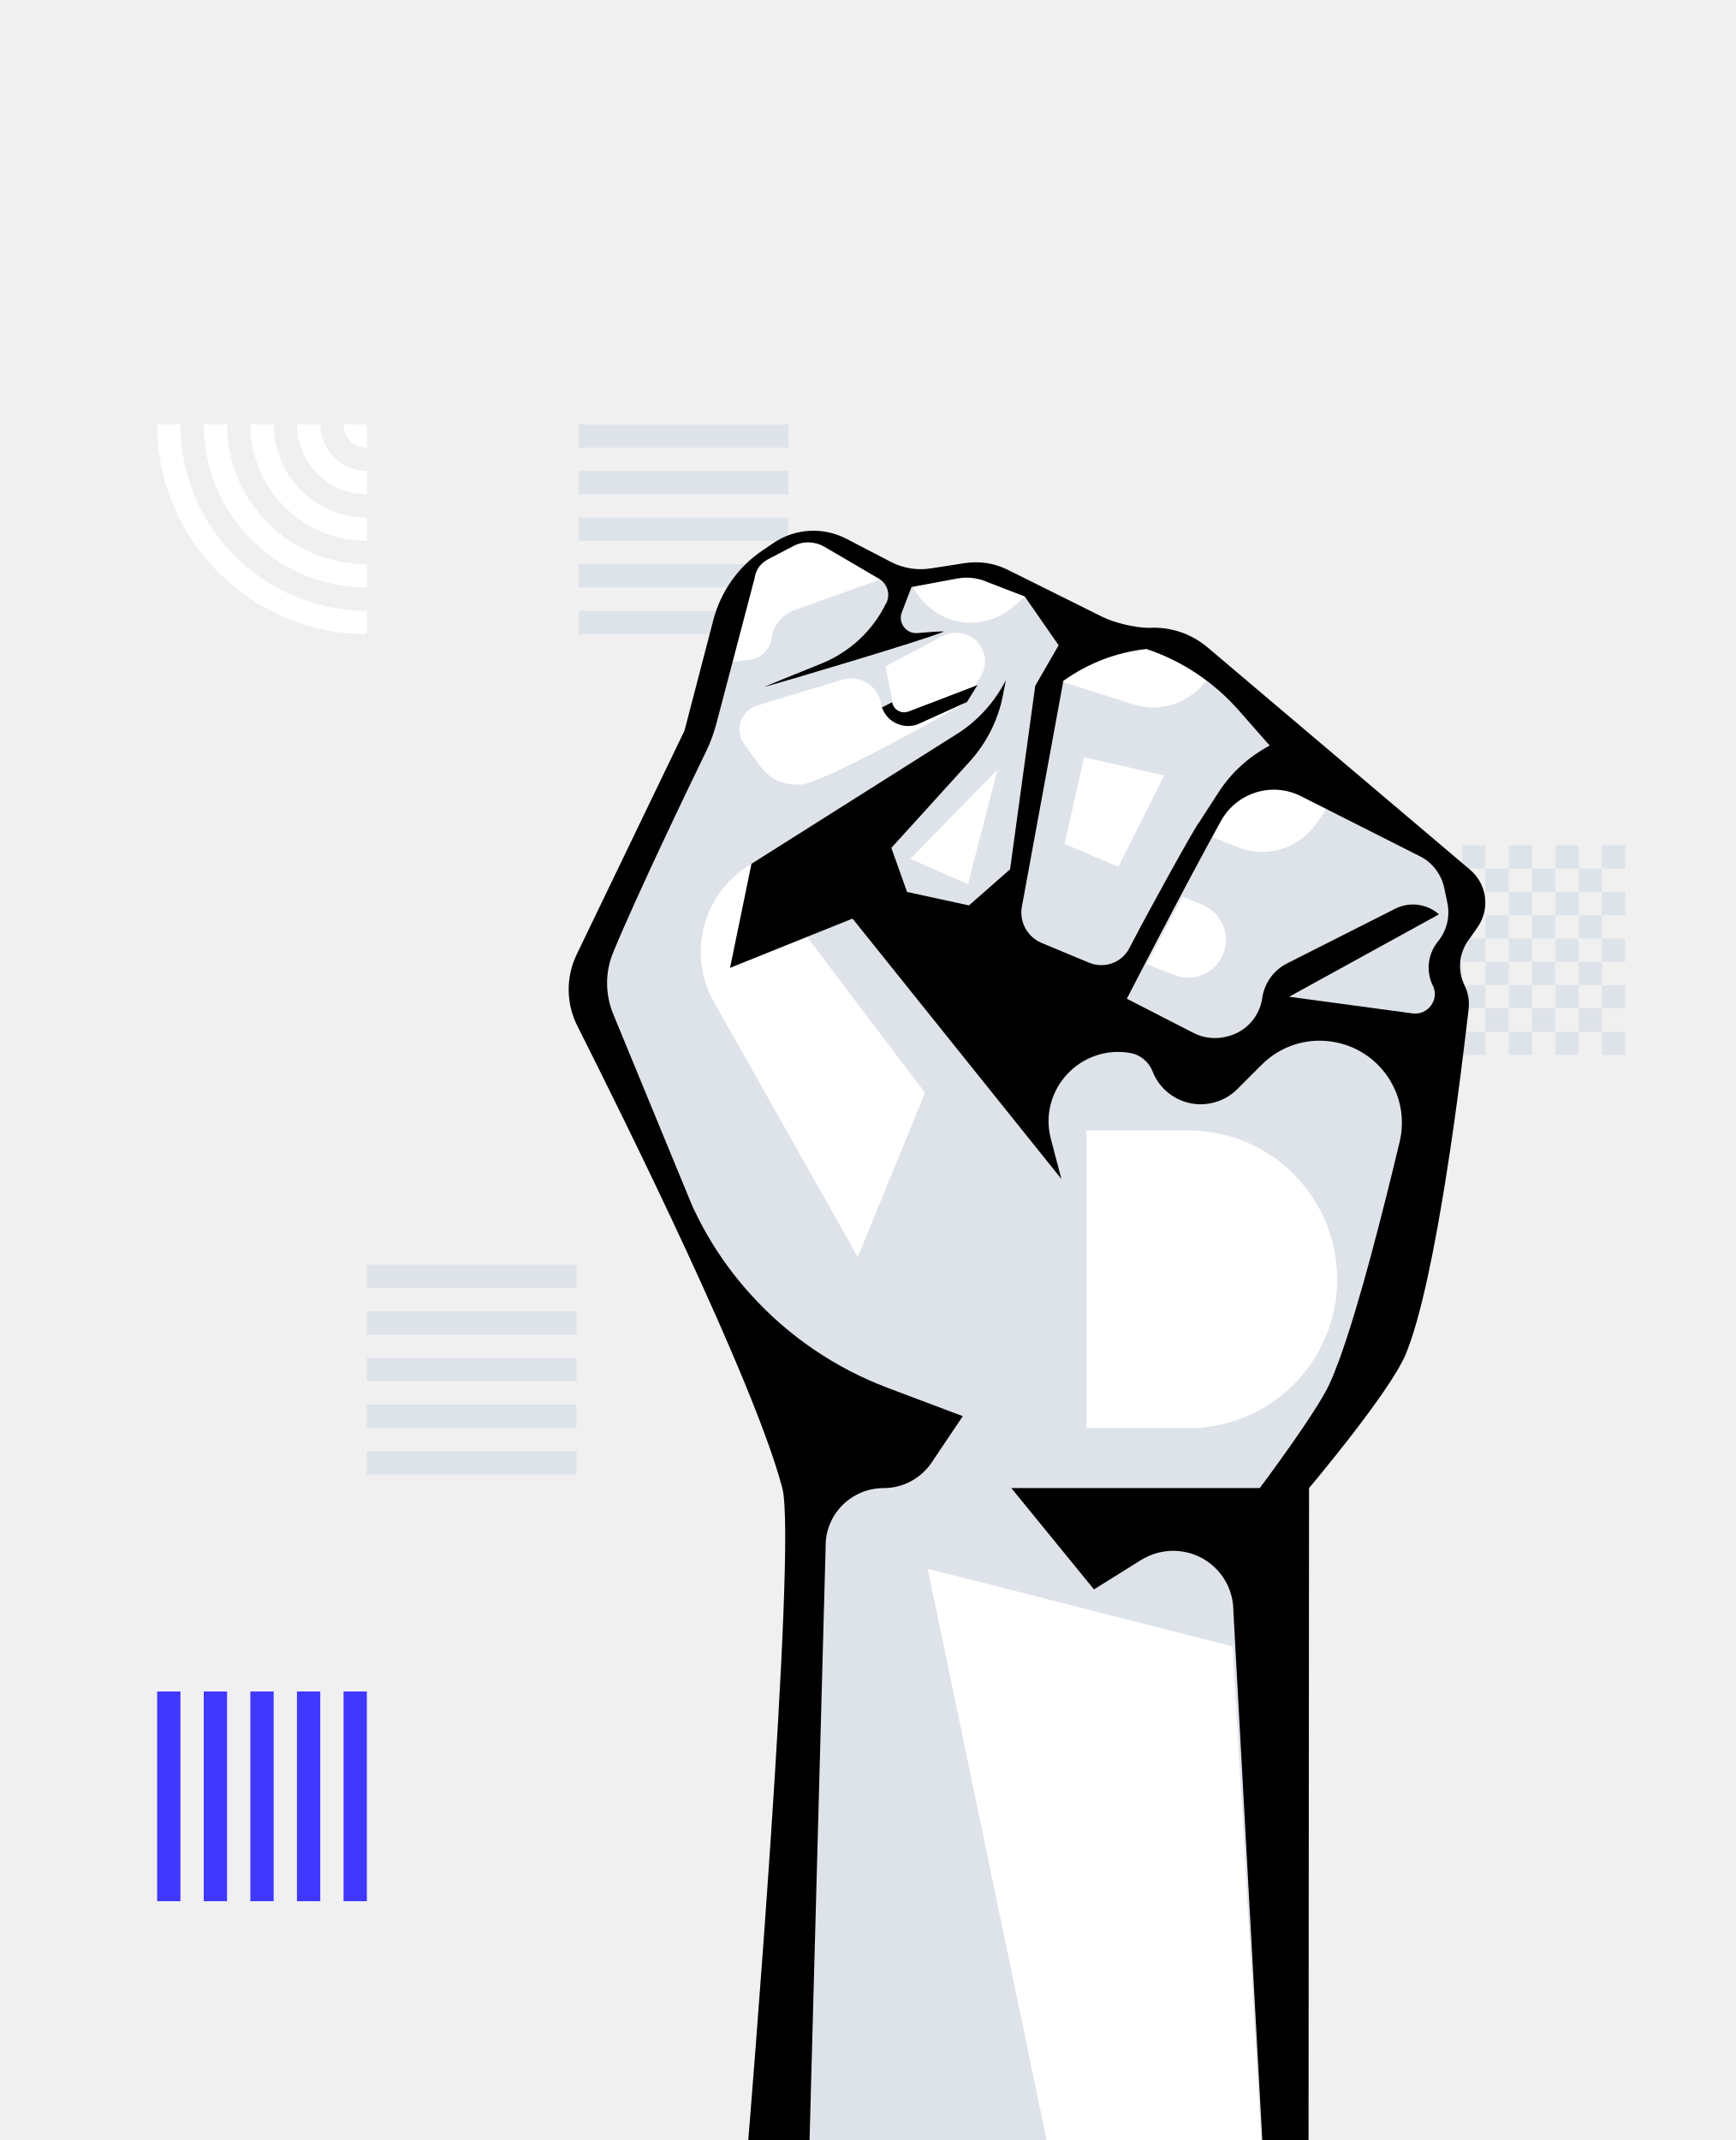
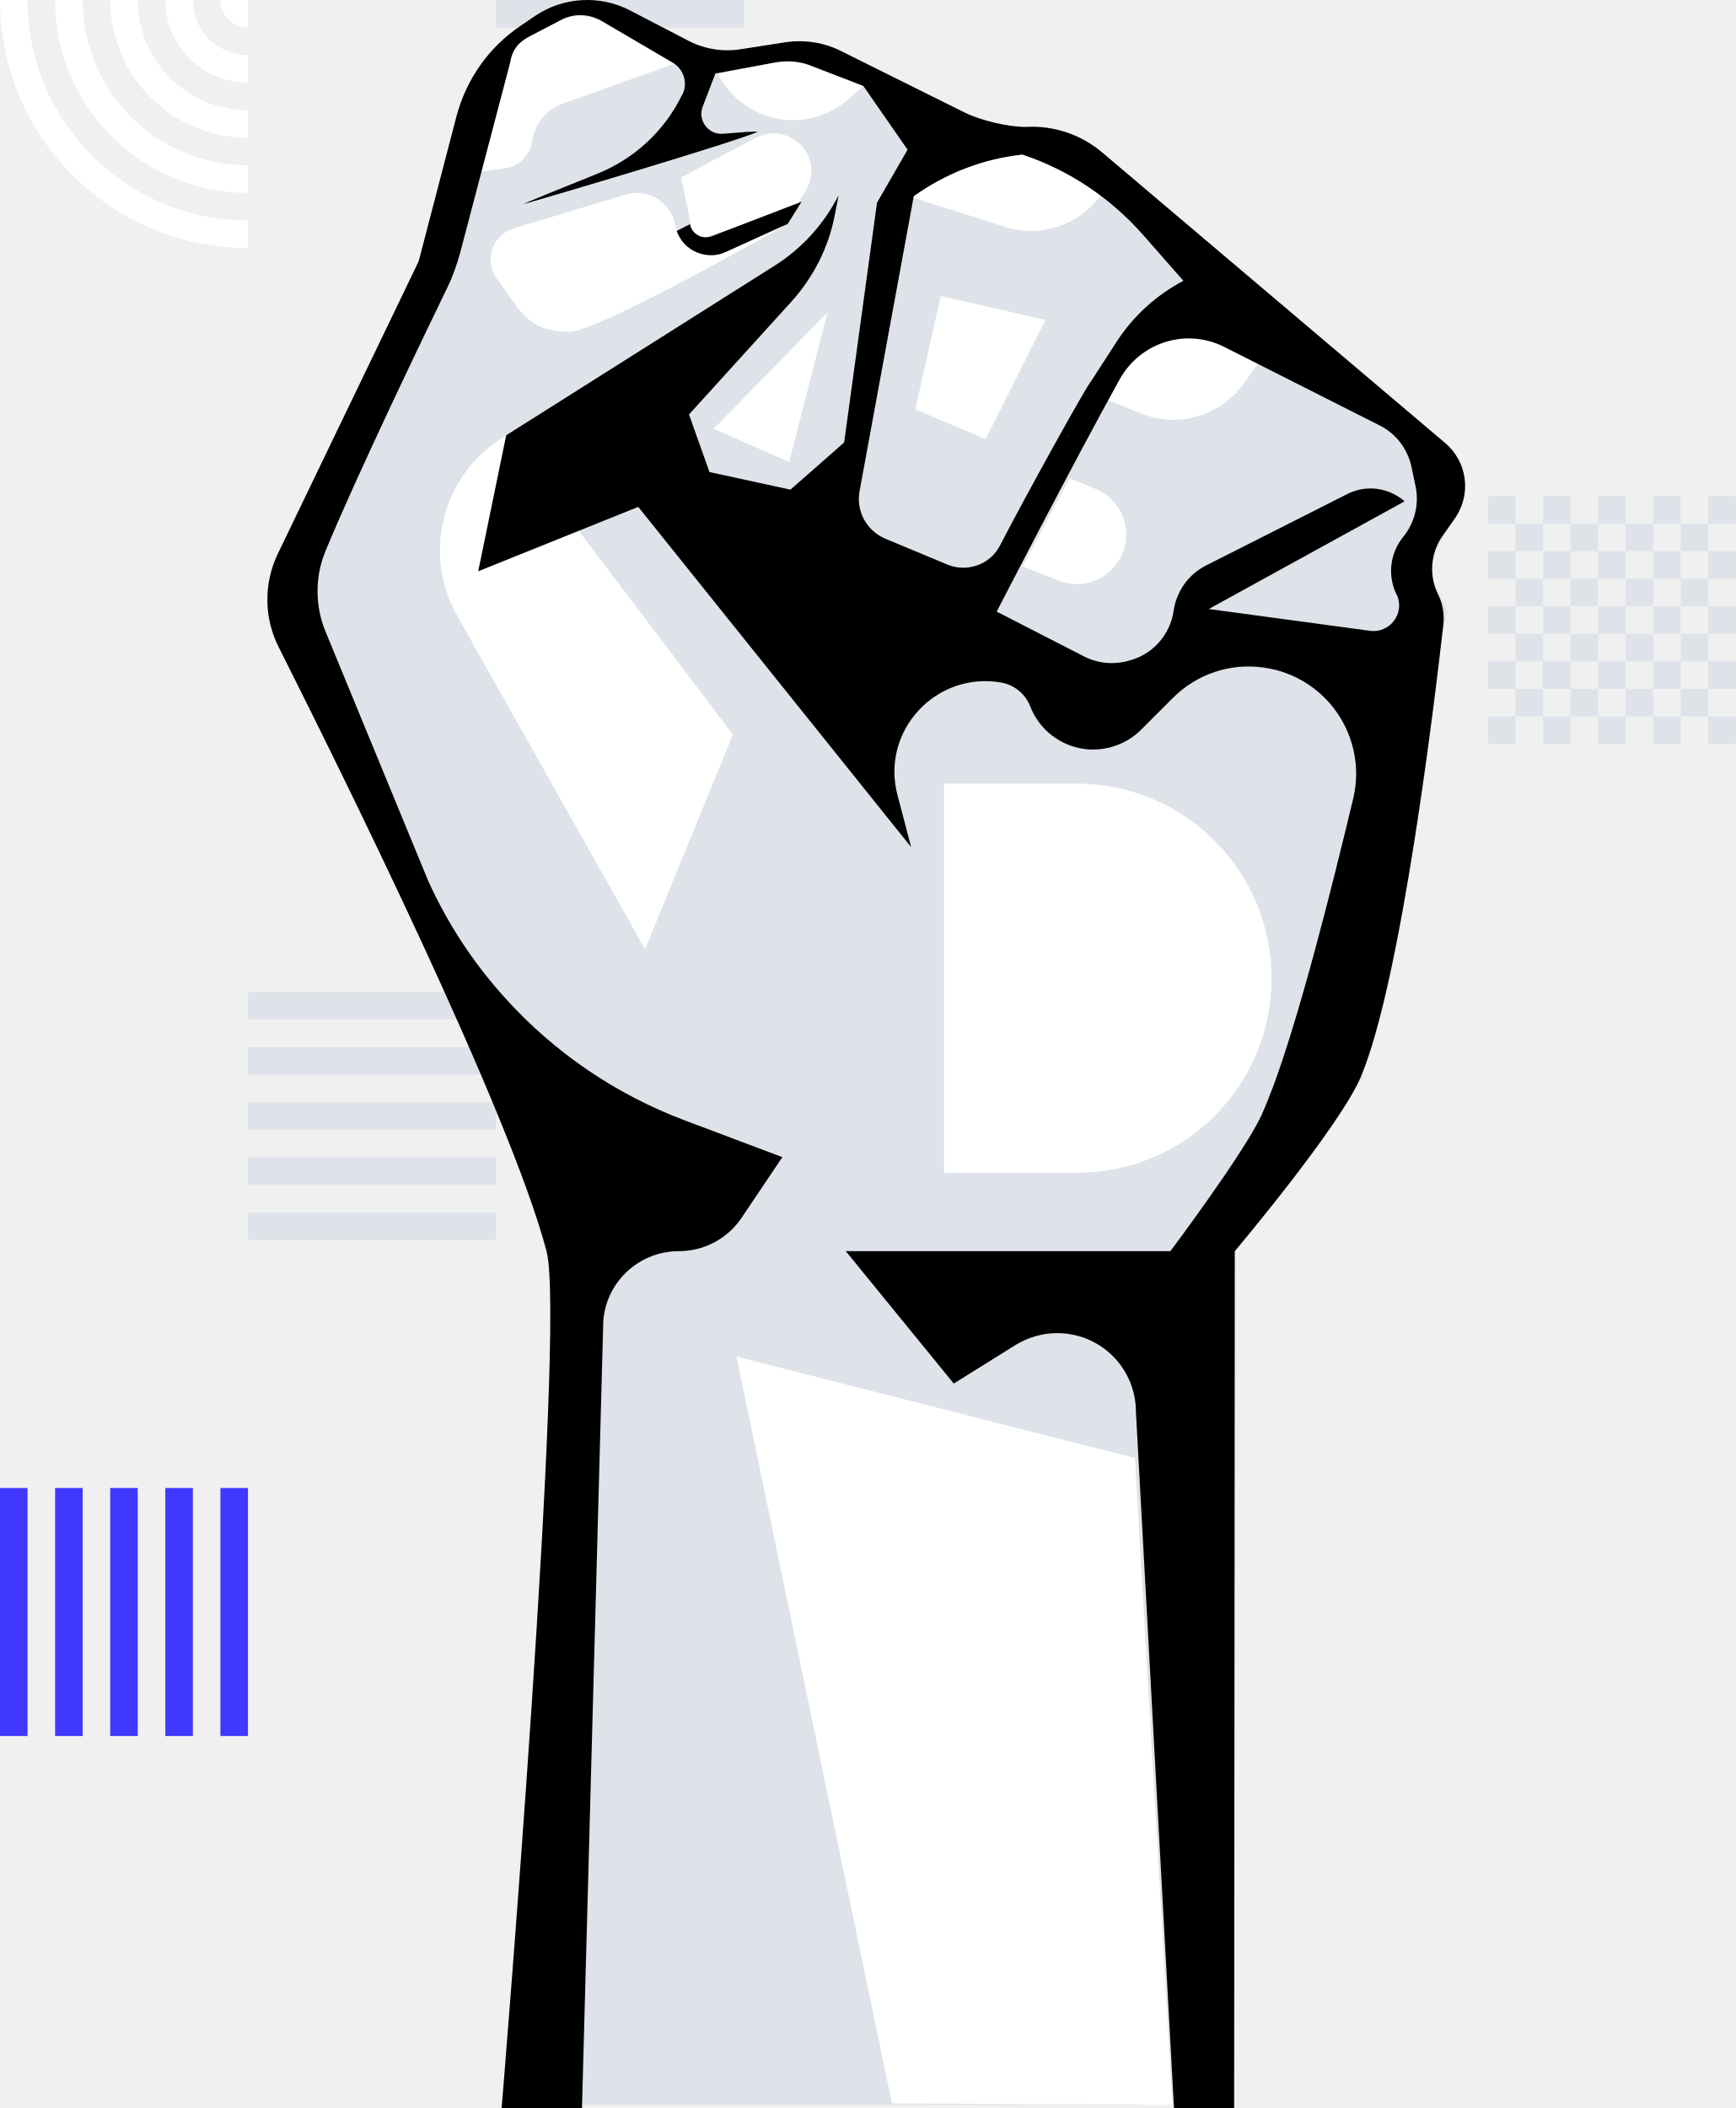
- <svg xmlns="http://www.w3.org/2000/svg" width="464" height="572" viewBox="0 0 464 572" fill="none">
-   <g clip-path="url(#clip0)">
-     <path fill-rule="evenodd" clip-rule="evenodd" d="M421.939 263.292H415.723V257.076H421.939V250.844H415.723V244.613H421.939V238.397H428.171V232.165H421.939V238.381H415.723V232.165H421.939V225.93H415.707V232.162H409.491V238.378H403.26V232.162H397.028V238.378H390.812V232.162H397.028V225.93H390.796V232.162H384.58V225.93H378.345V232.162H384.577V238.378H378.345V244.61H384.577V250.842H378.345V257.073H384.577V263.289V263.305H390.793V269.521H397.024V263.305H403.256V269.521H409.488V263.305H415.704V269.521H421.936V263.305H428.168V257.073H421.936V263.292H421.939ZM384.577 263.308V269.524H378.345V263.292H384.577V263.308ZM403.256 232.162V225.93H409.488V232.162H403.256ZM421.939 244.61V250.841H428.171V244.61H421.939ZM390.793 238.393H384.577V244.61H390.793V238.393ZM390.808 269.524V275.756H397.025V269.524H403.256V275.756H409.488V269.524H415.72V275.756H421.936V269.524H428.168V275.756H421.936V281.987H415.705V275.756H409.488V281.987H403.256V275.756H397.025V281.987H390.793V275.756H384.577V281.987H378.345V275.756H384.577V269.524H390.808ZM415.704 257.076V250.844H409.488V257.076H415.704ZM403.256 257.076V263.292H409.488V257.076H403.256ZM397.024 257.076H403.256V250.844H397.024V257.076ZM397.024 257.076H390.808V263.292H397.024V257.076ZM397.024 244.61H390.808V250.841H397.024V244.61ZM403.256 244.61V238.393H397.024V244.61H403.256ZM409.492 244.61H403.26V250.841H409.492V244.61ZM409.492 244.61H415.708V238.393H409.492V244.61ZM390.793 250.841V257.073H384.577V250.841H390.793ZM434.403 232.162H428.171V225.93H434.403V232.162ZM428.171 244.61H434.403V238.378H428.171V244.61ZM434.403 257.076H428.171V250.844H434.403V257.076ZM428.171 269.524H434.403V263.292H428.171V269.524ZM428.171 281.988H434.403V275.756H428.171V281.988Z" fill="#DEE3E9" />
-     <path fill-rule="evenodd" clip-rule="evenodd" d="M214.563 394.103H210.173V398.494L261.838 450.16H266.23V445.769L214.563 394.103ZM253.025 450.16H244.212L210.173 416.121V407.307L253.025 450.16ZM226.585 450.16H235.398L210.173 424.934V433.748L226.585 450.16ZM210.173 450.16V442.561L217.771 450.16H210.173ZM266.23 436.956V428.142L232.191 394.103H223.377L266.23 436.956ZM266.23 410.515V419.329L241.004 394.103H249.817L266.23 410.515ZM258.631 394.103L266.23 401.701V394.103H258.631Z" fill="#F2F5F9" />
-     <path fill-rule="evenodd" clip-rule="evenodd" d="M154.676 119.657L154.676 113.425L210.733 113.425L210.733 119.657L154.676 119.657ZM154.676 125.882L154.676 132.111L210.733 132.111L210.733 125.882L154.676 125.882ZM154.676 138.339L154.676 144.568L210.733 144.568L210.733 138.339L154.676 138.339ZM154.676 157.025L154.676 150.796L210.733 150.796L210.733 157.025L154.676 157.025ZM154.676 163.254L154.676 169.482L210.733 169.482L210.733 163.254L154.676 163.254Z" fill="#DEE3E9" />
-     <path fill-rule="evenodd" clip-rule="evenodd" d="M91.826 452.113L98.057 452.113L98.057 508.171L91.826 508.171L91.826 452.113ZM85.6 452.114L79.372 452.114L79.372 508.172L85.6 508.172L85.6 452.114ZM73.143 452.114L66.914 452.114L66.914 508.172L73.143 508.172L73.143 452.114ZM54.457 452.114L60.686 452.114L60.686 508.172L54.457 508.172L54.457 452.114ZM48.228 452.114L42 452.114L42 508.172L48.228 508.172L48.228 452.114Z" fill="#4038FF" />
-     <path fill-rule="evenodd" clip-rule="evenodd" d="M154.115 344.277V338.045H98.057V344.277H154.115ZM154.115 362.966V369.197H98.057V362.966H154.115ZM154.115 381.655V375.423H98.057V381.655H154.115ZM154.116 394.103V387.871H98.058V394.103H154.116ZM154.115 350.509V356.74H98.057V350.509H154.115Z" fill="#DEE3E9" />
-     <path fill-rule="evenodd" clip-rule="evenodd" d="M48.229 113.425H42C42 144.384 67.098 169.483 98.057 169.483V163.254C70.536 163.254 48.229 140.946 48.229 113.425ZM60.686 113.426H54.458C54.458 137.505 73.978 157.026 98.058 157.026V150.797C77.419 150.797 60.686 134.064 60.686 113.426ZM66.915 113.425H73.144C73.144 127.184 84.299 138.34 98.058 138.34V144.568C80.858 144.568 66.915 130.626 66.915 113.425ZM85.601 113.425H79.373C79.373 123.747 87.737 132.111 98.058 132.111V125.883C91.179 125.883 85.601 120.305 85.601 113.425ZM98.058 113.425H91.829C91.829 116.866 94.617 119.654 98.058 119.654V113.425Z" fill="white" />
-     <path d="M346.892 572.335H210.567L213.427 388.771L152.151 265.021L185.683 195.627L191.937 163.691C193.135 157.637 196.728 152.248 201.851 148.855C210.766 142.933 222.21 142.268 231.724 147.191L243.367 153.246L257.871 150.917L275.902 156.107L294.198 171.209L308.237 170.078L324.471 175.135L355.807 216.119L395.727 236.744L394.662 248.254L388.941 257.702L393.332 266.684L376.033 362.424L341.17 408.531L346.892 572.335Z" fill="#DEE3E9" />
-     <path d="M279.76 572.068L247.958 419.31L329.46 440.068L337.111 572.335L279.76 572.068Z" fill="white" />
-     <path d="M284.551 225.567L289.74 202.413L311.164 207.27L298.922 231.688L284.551 225.567Z" fill="white" />
-     <path d="M236.648 178.129L251.95 170.012C254.345 168.748 257.206 168.814 259.535 170.278L259.668 170.345C261.597 171.542 262.862 173.472 263.194 175.667C263.46 177.463 263.061 179.26 262.13 180.79L258.071 187.377L254.345 186.179L239.309 191.103L236.648 178.129Z" fill="white" />
-     <path d="M306.506 257.702L316.087 239.672L321.41 241.867C327.398 244.329 329.593 251.781 325.801 257.037C323.073 260.896 318.083 262.359 313.758 260.563L306.506 257.702Z" fill="white" />
-     <path d="M243.301 229.559L258.736 236.345L266.587 205.74L243.301 229.559Z" fill="white" />
-     <path d="M280.36 181.123L294.265 173.205L306.374 171.808L320.812 176.865L322.542 181.722C318.217 187.709 310.632 190.437 303.513 188.441L280.36 181.123Z" fill="white" />
-     <path d="M271.178 161.895L273.906 159.433L262.795 154.709C260.932 153.911 258.87 153.711 256.874 154.11L243.966 156.705L244.831 158.169C247.626 162.693 252.349 165.754 257.605 166.352C262.595 166.818 267.519 165.221 271.178 161.895Z" fill="white" />
-     <path d="M200.919 230.889C188.012 238.341 183.487 254.774 190.806 267.748L229.262 336.011L247.226 292.099L200.919 230.889Z" fill="white" />
-     <path d="M261.264 183.119L242.901 190.171C240.972 190.903 238.843 189.772 238.444 187.709L235.317 189.306L235.716 191.768L242.17 195.095L258.403 187.709L261.264 183.119Z" fill="black" />
-     <path d="M323.805 223.637L334.251 205.74L355.075 215.52L351.749 220.244C347.025 226.897 338.376 229.492 330.791 226.432L323.805 223.637Z" fill="white" />
-     <path d="M200.653 176.266C203.514 175.867 205.776 173.605 206.176 170.677C206.641 167.151 209.103 164.224 212.496 163.026L235.384 154.843L220.946 146.526C218.018 144.796 214.426 144.73 211.432 146.26L205.111 148.722C202.782 149.919 201.053 151.982 200.254 154.443L194.732 177.064L200.653 176.266Z" fill="white" />
-     <path d="M239.309 193.232C237.246 192.167 235.849 190.238 235.45 187.976C234.652 183.252 229.861 180.324 225.271 181.655L202.383 188.574C197.992 189.905 196.262 195.161 198.923 198.82C203.913 205.607 205.244 209.665 213.76 209.732C219.748 209.732 258.603 187.576 258.603 187.576L245.696 193.431C243.7 194.363 241.305 194.23 239.309 193.232Z" fill="white" />
-     <path fill-rule="evenodd" clip-rule="evenodd" d="M392.866 232.42C397.39 236.212 398.322 242.732 395.061 247.656L392.201 251.714C389.939 255.174 389.606 259.565 391.402 263.291C392.4 265.22 392.799 267.482 392.533 269.678C390.87 284.382 383.951 342.664 375.634 362.158C371.376 372.271 349.886 397.753 349.886 397.753L349.753 573H337.444L329.66 430.62C329.66 421.705 322.474 414.519 313.559 414.519C310.499 414.519 307.571 415.384 304.976 416.981L292.402 424.832L270.313 397.753H336.712C336.712 397.753 351.882 377.527 355.342 369.943C356.14 368.213 356.938 366.15 357.803 363.888C363.259 349.118 369.646 323.835 374.104 305.206C377.098 292.632 368.648 280.19 355.807 278.394C348.954 277.396 342.102 279.724 337.245 284.581L330.724 291.101C327.797 294.029 323.672 295.493 319.547 295.093C314.357 294.561 309.9 291.168 308.037 286.311C307.039 283.783 304.777 281.92 302.115 281.454C288.742 279.126 277.432 291.368 280.892 304.474L283.686 315.12L227.865 245.527L195.131 258.7L200.853 230.889L255.609 196.292C261.264 192.766 265.855 187.71 268.849 181.788L268.051 185.913C266.787 192.5 263.66 198.621 259.135 203.611L238.244 226.631L242.436 238.408L259.002 242L269.98 232.353L276.7 183.318L282.954 172.474L273.906 159.433L263.394 155.375C260.998 154.377 258.337 154.177 255.809 154.643L243.633 156.905L241.039 163.691C239.974 166.486 242.236 169.48 245.23 169.214C248.424 168.947 251.684 168.681 252.283 168.814C247.758 170.877 207.706 182.72 204.445 183.585C204.179 183.585 212.163 180.324 219.482 177.397C227.067 174.337 233.188 168.681 236.78 161.363C236.847 161.296 236.914 161.23 236.914 161.163C238.045 158.834 237.18 156.04 234.984 154.709L220.347 146.127C217.818 144.663 214.691 144.53 212.097 145.927L206.109 149.054C204.113 150.052 202.183 151.316 201.651 154.709L191.472 193.431C190.806 195.893 189.941 198.355 188.81 200.683C183.953 210.663 170.048 239.605 163.861 254.642C161.732 259.831 161.732 265.686 163.861 270.942L184.885 321.973C188.81 330.688 194.133 338.805 200.587 345.924C210.633 357.102 223.274 365.684 237.379 371.007L257.339 378.525L249.022 390.9C246.162 395.158 241.371 397.753 236.182 397.753C227.532 397.753 220.547 404.806 220.68 413.388L216.355 573H199.921C199.921 573 213.161 412.923 209.103 397.753C201.518 369.011 167.121 299.684 154.346 274.269C151.286 268.281 151.219 261.162 154.147 255.107L182.955 195.294L190.673 165.687C192.669 158.103 197.326 151.449 203.913 147.058L206.841 145.062C212.629 141.203 220.081 140.804 226.202 143.998L238.111 150.185C241.438 151.915 245.23 152.514 248.889 151.915L257.871 150.518C261.797 149.919 265.855 150.518 269.381 152.314L294.664 164.889C297.924 166.486 303.446 167.816 307.105 167.816C312.827 167.484 318.416 169.347 322.807 173.072L392.866 232.42ZM278.43 252.047L291.204 257.369C293.4 258.234 295.862 258.168 297.991 257.17C299.654 256.371 300.985 255.107 301.85 253.444C307.172 243.131 319.747 220.444 320.479 219.845C320.479 219.845 323.14 215.72 325.735 211.728C329.128 206.472 333.852 202.213 339.374 199.286L331.19 189.972C324.537 182.387 316.021 176.665 306.44 173.471C298.456 174.336 290.805 177.264 284.218 181.988L273.108 242.466C272.442 246.524 274.638 250.45 278.43 252.047ZM315.688 231.022L315.621 231.089L315.555 231.022C315.555 231.022 315.555 230.956 315.621 230.956C315.646 230.956 315.661 230.956 315.671 230.959C315.675 230.96 315.677 230.962 315.68 230.964C315.688 230.972 315.688 230.989 315.688 231.022ZM344.563 266.418L377.564 270.875C381.622 271.408 384.749 267.283 383.019 263.49C382.953 263.49 382.953 263.424 382.953 263.424C381.09 259.565 381.622 254.974 384.35 251.647C386.679 248.786 387.61 245.061 386.878 241.401L386.013 237.276C385.215 233.684 382.886 230.557 379.56 228.893L347.824 212.859C340.039 208.867 330.592 211.794 326.334 219.446C316.42 237.343 301.184 266.95 301.184 266.95L319.081 276.131C321.942 277.595 325.336 277.861 328.396 276.93L328.862 276.797C333.386 275.399 336.713 271.474 337.378 266.75C337.977 262.758 340.438 259.299 344.031 257.502L372.84 242.932C376.699 240.936 381.356 241.534 384.616 244.395L344.563 266.418Z" fill="black" />
-     <path d="M317.618 381.719H290.406V302.146H317.618C339.573 302.146 357.404 319.976 357.404 341.932C357.404 363.954 339.64 381.719 317.618 381.719Z" fill="white" />
-   </g>
-   <defs>
-     <clipPath id="clip0">
-       <rect width="464" height="572" fill="white" />
-     </clipPath>
-   </defs>
+ <svg xmlns="http://www.w3.org/2000/svg" width="448" height="544" fill="none">
+   <path fill-rule="evenodd" clip-rule="evenodd" d="M433.771 170.656h-7.097v-7.097h7.097v-7.115h-7.097v-7.114h7.097v-7.097h7.114v-7.115h-7.114v7.097h-7.097v-7.097h7.097V128h-7.115v7.114h-7.097v7.097h-7.114v-7.097h-7.115v7.097h-7.097v-7.097h7.097V128h-7.115v7.114h-7.096V128H384v7.114h7.115v7.097H384v7.115h7.115v7.115H384v7.114h7.115v7.115h7.096v7.097h7.115v-7.097h7.115v7.097h7.115v-7.097h7.097v7.097h7.114v-7.097h7.115v-7.115h-7.115v7.101h.004Zm-42.656 7.115H384v-7.115h7.115v7.115Zm21.325-42.656V128h7.115v7.115h-7.115Zm21.33 14.211v7.115h7.115v-7.115h-7.115Zm-35.558-7.097h-7.096l-.001 7.097h7.097v-7.097Zm.017 35.541v7.115h7.097v-7.115h7.115v7.115h7.115v-7.115h7.114v7.115h7.097v-7.115h7.115v7.115h-7.115v7.114h-7.114v-7.114h-7.097v7.114h-7.115v-7.114h-7.115v7.114h-7.114v-7.114h-7.097v7.114H384v-7.114h7.115v-7.114l7.114-.001Zm28.423-14.211v-7.115h-7.097v7.115h7.097Zm-14.21 0v7.097h7.115v-7.097h-7.115Zm-7.116 0h7.116l-.001-7.115h-7.115v7.115Zm0 0h-7.097v7.097h7.097v-7.097Zm0-14.233h-7.097v7.115h7.097v-7.115Zm7.115 0v-7.097h-7.115v7.097h7.115Zm7.12 0h-7.115v7.115h7.115v-7.115Zm-.002 0h7.097v-7.097h-7.097v7.097Zm-21.347 7.115v7.114h-7.097v-7.114h7.097ZM448 135.115h-7.114V128H448v7.115Zm-7.115 14.211H448v-7.115h-7.114l-.001 7.115ZM448 163.559h-7.114v-7.115H448v7.115Zm-7.114 14.212H448v-7.115h-7.114v7.115Zm0 14.229H448v-7.115h-7.114V192ZM128.001 7.114V0h64v7.114h-64Zm0 7.108v7.11h64v-7.11h-64Zm0 14.222v7.111h64v-7.11h-64Zm0 21.333v-7.111h64v7.11h-64Zm0 7.111V64h64v-7.11h-64Z" fill="#DEE3E9" />
+   <path fill-rule="evenodd" clip-rule="evenodd" d="M56.884 384H64v64h-7.115v-64Zm-7.107.001h-7.111v64h7.11v-64Zm-14.222 0h-7.111v64h7.111v-64Zm-21.333 0h7.111v64h-7.111v-64Zm-7.11 0H0v64h7.111v-64Z" fill="#4038FF" />
+   <path fill-rule="evenodd" clip-rule="evenodd" d="M128.001 263.115V256h-64v7.115h64Zm0 21.336v7.115h-64v-7.115h64Zm0 21.337v-7.114h-64v7.114h64Zm0 14.212v-7.115h-64V320h64Zm0-49.771v7.115h-64v-7.115h64Z" fill="#DEE3E9" />
+   <path fill-rule="evenodd" clip-rule="evenodd" d="M7.111 0H0c0 35.346 28.654 64 64 64v-7.111C32.58 56.889 7.11 31.42 7.11 0Zm14.222 0h-7.111c0 27.492 22.286 49.778 49.777 49.778v-7.111c-23.562 0-42.666-19.104-42.666-42.666Zm7.113 0h7.111c0 15.709 12.736 28.445 28.444 28.445v7.11C44.364 35.556 28.446 19.639 28.446 0ZM49.78 0h-7.11c0 11.784 9.549 21.334 21.332 21.334v-7.111c-7.854 0-14.222-6.369-14.222-14.223Zm14.22 0h-7.111a7.11 7.11 0 0 0 7.111 7.111V0Z" fill="#fff" />
+   <path d="M314.906 543.161h-172.01l3.61-231.614-77.317-156.144 42.31-87.558 7.892-40.295c1.511-7.64 6.044-14.439 12.508-18.72 11.249-7.472 25.688-8.311 37.693-2.1l14.691 7.64 18.301-2.938 22.75 6.548 23.085 19.056 17.713-1.427 20.484 6.38 39.539 51.712 50.369 26.024-1.343 14.523-7.219 11.921 5.54 11.333-21.826 120.802-43.989 58.176 7.219 206.681Z" fill="#DEE3E9" />
+   <path d="m230.202 542.824-40.127-192.745 102.837 26.192 9.654 166.889-72.364-.336ZM236.247 105.622l6.548-29.214 27.031 6.128-15.446 30.81-18.133-7.724ZM175.807 45.768l19.308-10.242c3.022-1.595 6.632-1.511 9.57.336l.168.084c2.434 1.51 4.029 3.945 4.449 6.716.336 2.266-.168 4.533-1.343 6.464l-5.121 8.31-4.701-1.51-18.972 6.212-3.358-16.37ZM263.949 146.169l12.089-22.75 6.716 2.77c7.555 3.106 10.325 12.509 5.54 19.14-3.442 4.869-9.738 6.716-15.194 4.45l-9.151-3.61ZM184.2 110.659l19.476 8.563 9.906-38.616-29.382 30.053ZM230.959 49.544l17.545-9.99 15.279-1.763L282 44.171l2.182 6.128c-5.456 7.556-15.027 10.998-24.009 8.48l-29.214-9.235ZM219.375 25.283l3.442-3.106-14.019-5.96a12.651 12.651 0 0 0-7.472-.756l-16.286 3.274 1.091 1.847c3.526 5.708 9.487 9.57 16.119 10.325 6.296.588 12.508-1.427 17.125-5.624ZM130.724 112.338c-16.286 9.402-21.994 30.137-12.76 46.507l48.523 86.131 22.666-55.406-58.429-77.232Z" fill="#fff" />
+   <path d="m206.865 52.063-23.17 8.898c-2.434.923-5.121-.504-5.624-3.106l-3.946 2.015.504 3.106 8.143 4.197 20.483-9.318 3.61-5.792Z" fill="#000" />
+   <path d="m285.777 103.188 13.179-22.582 26.276 12.34-4.197 5.96c-5.961 8.395-16.874 11.669-26.444 7.808l-8.814-3.526ZM130.39 43.416c3.609-.504 6.464-3.358 6.967-7.051.588-4.45 3.694-8.144 7.975-9.655l28.879-10.325L155.994 5.89c-3.694-2.182-8.227-2.266-12.005-.336l-7.975 3.107a12.405 12.405 0 0 0-6.128 7.22l-6.968 28.541 7.472-1.007ZM179.162 64.823a9.212 9.212 0 0 1-4.869-6.632c-1.007-5.96-7.051-9.654-12.844-7.975l-28.878 8.73c-5.541 1.68-7.723 8.311-4.365 12.928 6.296 8.563 7.975 13.684 18.72 13.768 7.556 0 56.581-27.955 56.581-27.955l-16.285 7.388c-2.519 1.175-5.541 1.007-8.06-.252Z" fill="#fff" />
+   <path fill-rule="evenodd" clip-rule="evenodd" d="M372.915 114.269c5.709 4.785 6.884 13.012 2.771 19.224l-3.61 5.121c-2.854 4.365-3.274 9.906-1.007 14.607 1.259 2.434 1.762 5.288 1.427 8.059-2.099 18.552-10.83 92.091-21.323 116.688-5.373 12.76-32.488 44.912-32.488 44.912L318.517 544h-15.53l-9.822-179.649a20.28 20.28 0 0 0-20.316-20.316c-3.862 0-7.555 1.091-10.829 3.106l-15.866 9.906-27.871-34.167h83.78s19.14-25.52 23.506-35.09c1.007-2.183 2.014-4.785 3.106-7.639 6.883-18.637 14.942-50.537 20.567-74.043 3.778-15.866-6.884-31.564-23.086-33.831-8.646-1.259-17.293 1.679-23.421 7.807l-8.227 8.227c-3.694 3.694-8.899 5.541-14.104 5.037-6.548-.672-12.172-4.953-14.523-11.081-1.259-3.19-4.113-5.541-7.471-6.128-16.874-2.939-31.145 12.508-26.78 29.046l3.526 13.431-70.432-87.809-41.303 16.621 7.219-35.09 69.09-43.653c7.136-4.45 12.928-10.83 16.706-18.301l-1.008 5.205c-1.595 8.31-5.54 16.034-11.249 22.33l-26.359 29.046 5.288 14.859 20.904 4.533 13.851-12.172 8.479-61.87 7.891-13.684-11.417-16.454-13.264-5.12c-3.022-1.26-6.38-1.512-9.57-.924l-15.363 2.854-3.274 8.563c-1.343 3.526 1.512 7.303 5.289 6.968 4.03-.336 8.143-.672 8.899-.504-5.709 2.602-56.246 17.545-60.359 18.636-.336 0 9.738-4.113 18.972-7.807 9.57-3.861 17.294-10.997 21.827-20.231.084-.084.168-.168.168-.252 1.427-2.938.335-6.464-2.435-8.143l-18.468-10.83c-3.191-1.846-7.136-2.014-10.41-.251l-7.556 3.945c-2.518 1.26-4.953 2.855-5.624 7.136l-12.844 48.858c-.84 3.106-1.931 6.212-3.358 9.15-6.128 12.593-23.674 49.11-31.48 68.082-2.687 6.548-2.687 13.936 0 20.568l26.527 64.388a116.086 116.086 0 0 0 19.812 30.221c12.676 14.104 28.626 24.933 46.423 31.649l25.185 9.486-10.494 15.615a19.51 19.51 0 0 1-16.202 8.646c-10.913 0-19.728 8.899-19.56 19.728L150.2 544h-20.735s16.706-201.98 11.585-221.12c-9.57-36.265-52.971-123.74-69.09-155.808-3.861-7.555-3.945-16.538-.251-24.177l36.349-75.47 9.738-37.357c2.519-9.57 8.395-17.965 16.706-23.505l3.694-2.519c7.303-4.869 16.706-5.372 24.429-1.343l15.027 7.807a21.864 21.864 0 0 0 13.599 2.183l11.333-1.763c4.953-.755 10.074 0 14.523 2.267l31.901 15.866c4.113 2.015 11.081 3.694 15.698 3.694a28.01 28.01 0 0 1 19.812 6.632l88.397 74.882Zm-144.392 24.764 16.118 6.716a10.844 10.844 0 0 0 8.563-.252 10.56 10.56 0 0 0 4.869-4.701c6.716-13.012 22.582-41.639 23.506-42.394 0 0 3.358-5.205 6.631-10.242 4.282-6.632 10.242-12.005 17.21-15.698l-10.326-11.753c-8.395-9.57-19.14-16.79-31.229-20.82-10.073 1.092-19.727 4.786-28.038 10.746l-14.02 76.309c-.839 5.121 1.931 10.074 6.716 12.089Zm47.013-26.527-.084.084-.084-.084s0-.084.084-.084c.042 0 .063 0 .073.01.011.011.011.032.011.074Zm36.432 44.659 41.639 5.625c5.121.672 9.066-4.533 6.884-9.318-.084 0-.084-.084-.084-.084a13.89 13.89 0 0 1 1.763-14.859 15.561 15.561 0 0 0 3.19-12.928l-1.092-5.205c-1.007-4.533-3.945-8.479-8.143-10.577l-40.043-20.232c-9.822-5.037-21.743-1.343-27.115 8.31-12.509 22.583-31.733 59.94-31.733 59.94l22.582 11.585c3.61 1.847 7.891 2.182 11.753 1.007l.588-.168c5.708-1.763 9.906-6.716 10.745-12.676.756-5.037 3.862-9.402 8.395-11.669l36.349-18.384c4.869-2.519 10.746-1.763 14.859 1.847l-50.537 27.786Z" fill="#000" />
+   <path d="M277.971 302.649h-34.335V202.247h34.335c27.703 0 50.201 22.498 50.201 50.201 0 27.787-22.415 50.201-50.201 50.201Z" fill="#fff" />
</svg>
